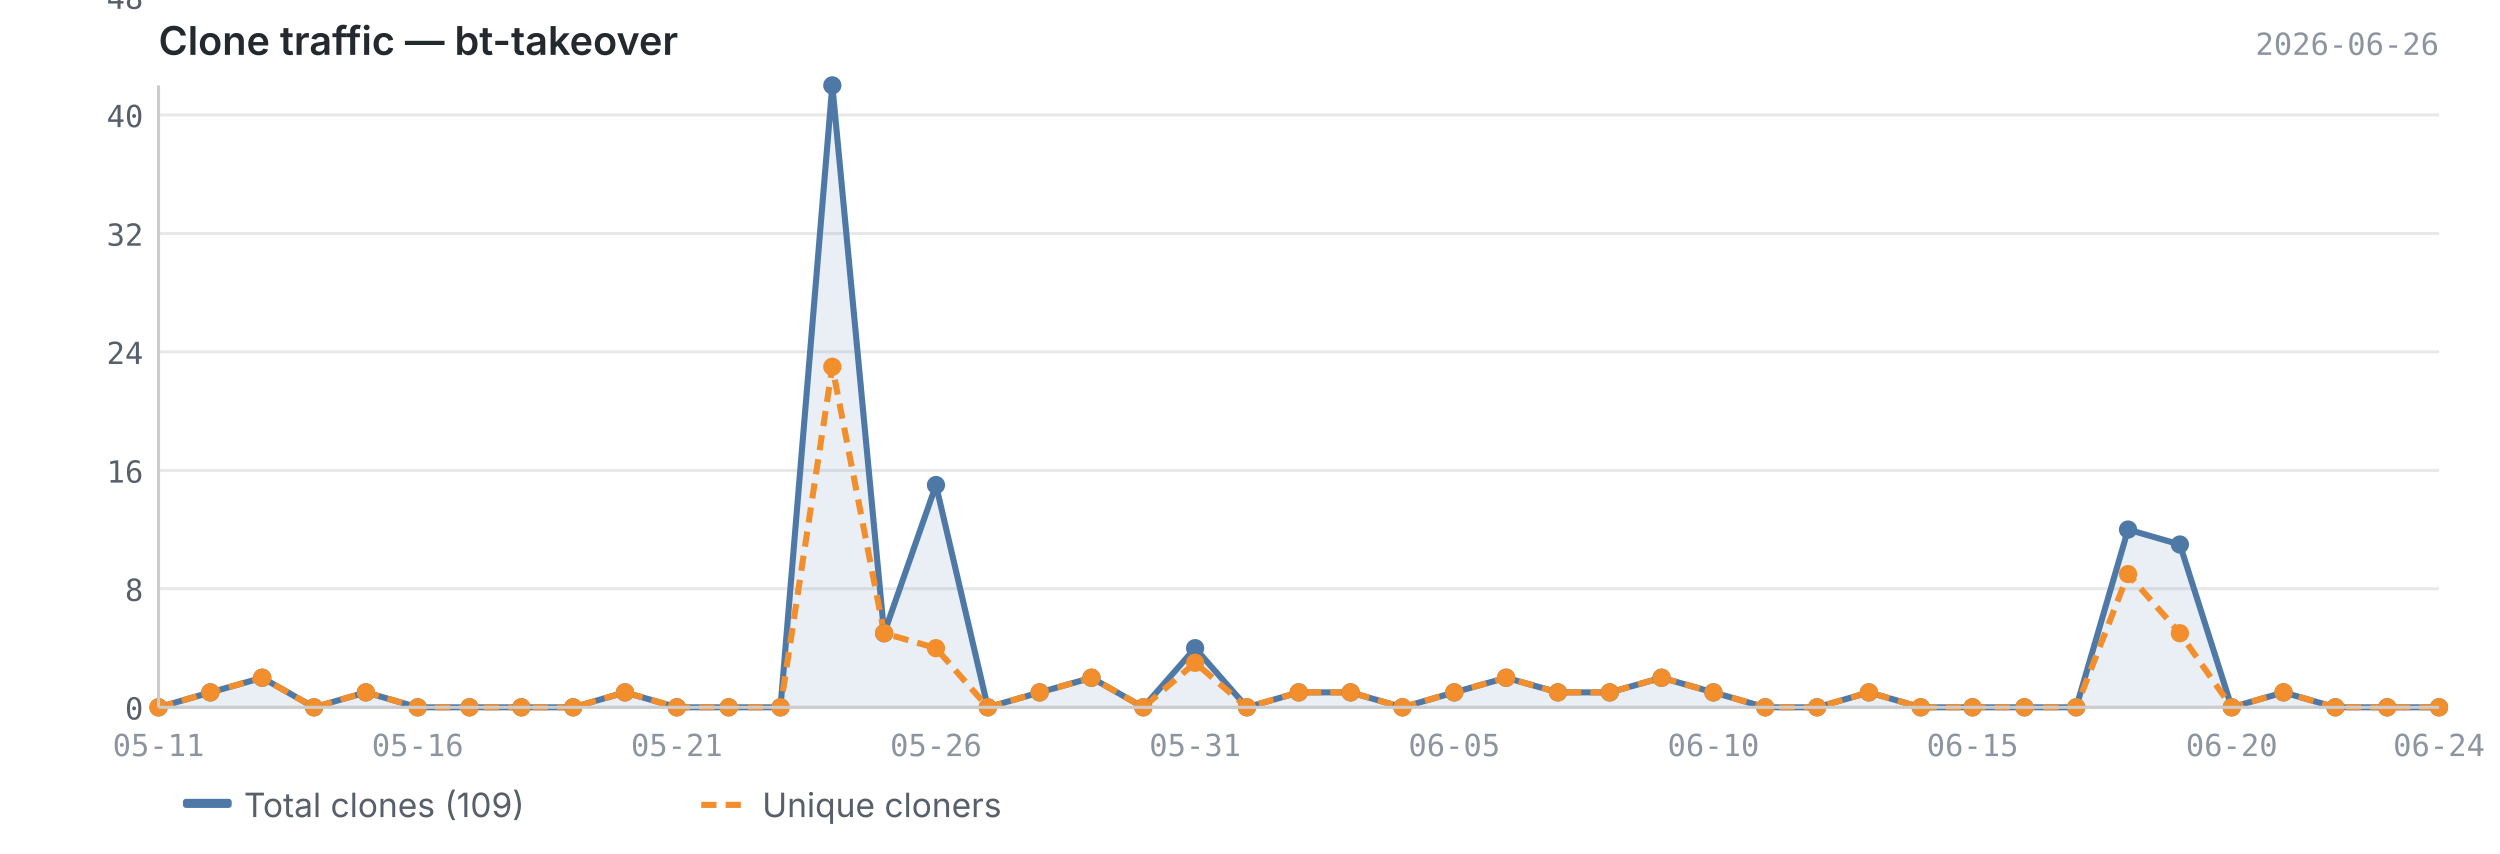
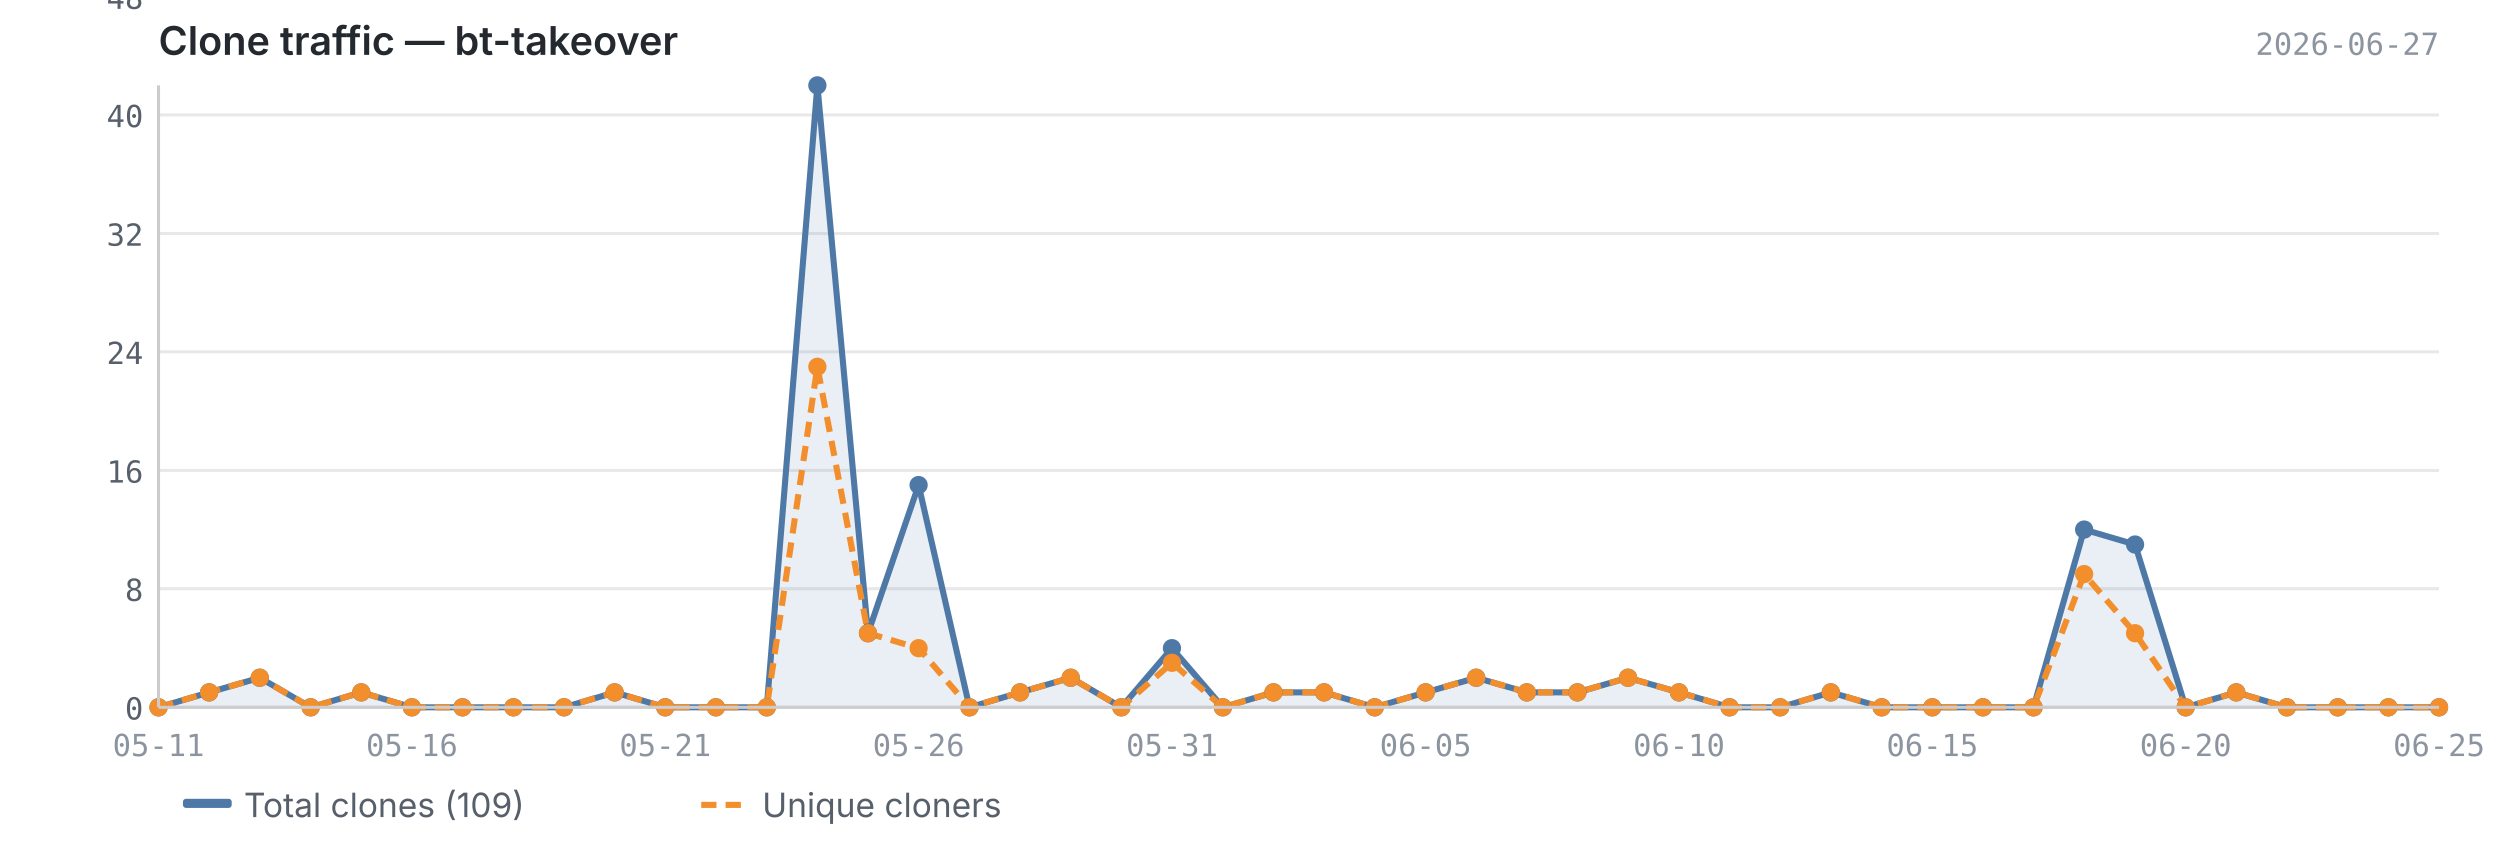
<svg xmlns="http://www.w3.org/2000/svg" viewBox="0 0 820 280" width="820" height="280">
  <text x="52" y="18" font-size="13" font-weight="600" fill="#24292f" font-family="-apple-system, BlinkMacSystemFont, 'Segoe UI', sans-serif">Clone traffic — bt-takeover</text>
-   <text x="800" y="18" font-size="10" fill="#8c959f" font-family="ui-monospace, SFMono-Regular, 'SF Mono', Menlo, monospace" text-anchor="end">2026-06-26</text>
+   <text x="800" y="18" font-size="10" fill="#8c959f" font-family="ui-monospace, SFMono-Regular, 'SF Mono', Menlo, monospace" text-anchor="end">2026-06-27</text>
  <line x1="52" y1="232.0" x2="800" y2="232.0" stroke="#e8e8e8" stroke-width="1" />
  <line x1="52" y1="193.1" x2="800" y2="193.1" stroke="#e8e8e8" stroke-width="1" />
  <line x1="52" y1="154.3" x2="800" y2="154.3" stroke="#e8e8e8" stroke-width="1" />
  <line x1="52" y1="115.4" x2="800" y2="115.4" stroke="#e8e8e8" stroke-width="1" />
  <line x1="52" y1="76.6" x2="800" y2="76.6" stroke="#e8e8e8" stroke-width="1" />
  <line x1="52" y1="37.7" x2="800" y2="37.7" stroke="#e8e8e8" stroke-width="1" />
  <line x1="52" y1="-1.1" x2="800" y2="-1.1" stroke="#e8e8e8" stroke-width="1" />
-   <path d="M52.0,232.0 L52.0,232.0 L69.0,227.1 L86.0,222.3 L103.0,232.0 L120.0,227.1 L137.0,232.0 L154.0,232.0 L171.0,232.0 L188.0,232.0 L205.0,227.1 L222.0,232.0 L239.0,232.0 L256.0,232.0 L273.0,28.0 L290.0,207.7 L307.0,159.1 L324.0,232.0 L341.0,227.1 L358.0,222.3 L375.0,232.0 L392.0,212.6 L409.0,232.0 L426.0,227.1 L443.0,227.1 L460.0,232.0 L477.0,227.1 L494.0,222.3 L511.0,227.1 L528.0,227.1 L545.0,222.3 L562.0,227.1 L579.0,232.0 L596.0,232.0 L613.0,227.1 L630.0,232.0 L647.0,232.0 L664.0,232.0 L681.0,232.0 L698.0,173.7 L715.0,178.6 L732.0,232.0 L749.0,227.1 L766.0,232.0 L783.0,232.0 L800.0,232.0 L800.0,232.0 L52.0,232.0Z" fill="#4e79a7" opacity="0.12" />
-   <polyline points="52.0,232.0 69.0,227.1 86.0,222.3 103.0,232.0 120.0,227.1 137.0,232.0 154.0,232.0 171.0,232.0 188.0,232.0 205.0,227.1 222.0,232.0 239.0,232.0 256.0,232.0 273.0,28.0 290.0,207.7 307.0,159.1 324.0,232.0 341.0,227.1 358.0,222.3 375.0,232.0 392.0,212.6 409.0,232.0 426.0,227.1 443.0,227.1 460.0,232.0 477.0,227.1 494.0,222.3 511.0,227.1 528.0,227.1 545.0,222.3 562.0,227.1 579.0,232.0 596.0,232.0 613.0,227.1 630.0,232.0 647.0,232.0 664.0,232.0 681.0,232.0 698.0,173.7 715.0,178.6 732.0,232.0 749.0,227.1 766.0,232.0 783.0,232.0 800.0,232.0" fill="none" stroke="#4e79a7" stroke-width="2" stroke-linejoin="round" />
-   <polyline points="52.0,232.0 69.0,227.1 86.0,222.3 103.0,232.0 120.0,227.1 137.0,232.0 154.0,232.0 171.0,232.0 188.0,232.0 205.0,227.1 222.0,232.0 239.0,232.0 256.0,232.0 273.0,120.3 290.0,207.7 307.0,212.6 324.0,232.0 341.0,227.1 358.0,222.3 375.0,232.0 392.0,217.4 409.0,232.0 426.0,227.1 443.0,227.1 460.0,232.0 477.0,227.1 494.0,222.3 511.0,227.1 528.0,227.1 545.0,222.3 562.0,227.1 579.0,232.0 596.0,232.0 613.0,227.1 630.0,232.0 647.0,232.0 664.0,232.0 681.0,232.0 698.0,188.3 715.0,207.7 732.0,232.0 749.0,227.1 766.0,232.0 783.0,232.0 800.0,232.0" fill="none" stroke="#f28e2b" stroke-width="2" stroke-linejoin="round" stroke-dasharray="5,3" />
+   <path d="M52.0,232.0 L52.0,232.0 L68.6,227.1 L85.2,222.3 L101.9,232.0 L118.5,227.1 L135.1,232.0 L151.7,232.0 L168.4,232.0 L185.0,232.0 L201.6,227.1 L218.2,232.0 L234.8,232.0 L251.5,232.0 L268.1,28.0 L284.7,207.7 L301.3,159.1 L318.0,232.0 L334.6,227.1 L351.2,222.3 L367.8,232.0 L384.4,212.6 L401.1,232.0 L417.7,227.1 L434.3,227.1 L450.9,232.0 L467.6,227.1 L484.2,222.3 L500.8,227.1 L517.4,227.1 L534.0,222.3 L550.7,227.1 L567.3,232.0 L583.9,232.0 L600.5,227.1 L617.2,232.0 L633.8,232.0 L650.4,232.0 L667.0,232.0 L683.6,173.7 L700.3,178.6 L716.9,232.0 L733.5,227.1 L750.1,232.0 L766.8,232.0 L783.4,232.0 L800.0,232.0 L800.0,232.0 L52.0,232.0Z" fill="#4e79a7" opacity="0.12" />
+   <polyline points="52.0,232.0 68.6,227.1 85.2,222.3 101.9,232.0 118.5,227.1 135.1,232.0 151.7,232.0 168.4,232.0 185.0,232.0 201.6,227.1 218.2,232.0 234.8,232.0 251.5,232.0 268.1,28.0 284.7,207.7 301.3,159.1 318.0,232.0 334.6,227.1 351.2,222.3 367.8,232.0 384.4,212.6 401.1,232.0 417.7,227.1 434.3,227.1 450.9,232.0 467.6,227.1 484.2,222.3 500.8,227.1 517.4,227.1 534.0,222.3 550.7,227.1 567.3,232.0 583.9,232.0 600.5,227.1 617.2,232.0 633.8,232.0 650.4,232.0 667.0,232.0 683.6,173.7 700.3,178.6 716.9,232.0 733.5,227.1 750.1,232.0 766.8,232.0 783.4,232.0 800.0,232.0" fill="none" stroke="#4e79a7" stroke-width="2" stroke-linejoin="round" />
+   <polyline points="52.0,232.0 68.6,227.1 85.2,222.3 101.9,232.0 118.5,227.1 135.1,232.0 151.7,232.0 168.4,232.0 185.0,232.0 201.6,227.1 218.2,232.0 234.8,232.0 251.5,232.0 268.1,120.3 284.7,207.7 301.3,212.6 318.0,232.0 334.6,227.1 351.2,222.3 367.8,232.0 384.4,217.4 401.1,232.0 417.7,227.1 434.3,227.1 450.9,232.0 467.6,227.1 484.2,222.3 500.8,227.1 517.4,227.1 534.0,222.3 550.7,227.1 567.3,232.0 583.9,232.0 600.5,227.1 617.2,232.0 633.8,232.0 650.4,232.0 667.0,232.0 683.6,188.3 700.3,207.7 716.9,232.0 733.5,227.1 750.1,232.0 766.8,232.0 783.4,232.0 800.0,232.0" fill="none" stroke="#f28e2b" stroke-width="2" stroke-linejoin="round" stroke-dasharray="5,3" />
  <circle cx="52.0" cy="232.0" r="3" fill="#4e79a7" />
-   <circle cx="69.0" cy="227.1" r="3" fill="#4e79a7" />
-   <circle cx="86.0" cy="222.3" r="3" fill="#4e79a7" />
-   <circle cx="103.0" cy="232.0" r="3" fill="#4e79a7" />
-   <circle cx="120.0" cy="227.1" r="3" fill="#4e79a7" />
-   <circle cx="137.0" cy="232.0" r="3" fill="#4e79a7" />
-   <circle cx="154.0" cy="232.0" r="3" fill="#4e79a7" />
-   <circle cx="171.0" cy="232.0" r="3" fill="#4e79a7" />
-   <circle cx="188.0" cy="232.0" r="3" fill="#4e79a7" />
-   <circle cx="205.0" cy="227.1" r="3" fill="#4e79a7" />
-   <circle cx="222.0" cy="232.0" r="3" fill="#4e79a7" />
-   <circle cx="239.0" cy="232.0" r="3" fill="#4e79a7" />
-   <circle cx="256.0" cy="232.0" r="3" fill="#4e79a7" />
-   <circle cx="273.0" cy="28.0" r="3" fill="#4e79a7" />
-   <circle cx="290.0" cy="207.7" r="3" fill="#4e79a7" />
-   <circle cx="307.0" cy="159.1" r="3" fill="#4e79a7" />
-   <circle cx="324.0" cy="232.0" r="3" fill="#4e79a7" />
-   <circle cx="341.0" cy="227.1" r="3" fill="#4e79a7" />
-   <circle cx="358.0" cy="222.3" r="3" fill="#4e79a7" />
-   <circle cx="375.0" cy="232.0" r="3" fill="#4e79a7" />
-   <circle cx="392.0" cy="212.6" r="3" fill="#4e79a7" />
-   <circle cx="409.0" cy="232.0" r="3" fill="#4e79a7" />
-   <circle cx="426.0" cy="227.1" r="3" fill="#4e79a7" />
-   <circle cx="443.0" cy="227.1" r="3" fill="#4e79a7" />
-   <circle cx="460.0" cy="232.0" r="3" fill="#4e79a7" />
-   <circle cx="477.0" cy="227.1" r="3" fill="#4e79a7" />
-   <circle cx="494.0" cy="222.3" r="3" fill="#4e79a7" />
-   <circle cx="511.0" cy="227.1" r="3" fill="#4e79a7" />
-   <circle cx="528.0" cy="227.1" r="3" fill="#4e79a7" />
-   <circle cx="545.0" cy="222.3" r="3" fill="#4e79a7" />
-   <circle cx="562.0" cy="227.1" r="3" fill="#4e79a7" />
-   <circle cx="579.0" cy="232.0" r="3" fill="#4e79a7" />
-   <circle cx="596.0" cy="232.0" r="3" fill="#4e79a7" />
-   <circle cx="613.0" cy="227.1" r="3" fill="#4e79a7" />
-   <circle cx="630.0" cy="232.0" r="3" fill="#4e79a7" />
-   <circle cx="647.0" cy="232.0" r="3" fill="#4e79a7" />
-   <circle cx="664.0" cy="232.0" r="3" fill="#4e79a7" />
-   <circle cx="681.0" cy="232.0" r="3" fill="#4e79a7" />
-   <circle cx="698.0" cy="173.7" r="3" fill="#4e79a7" />
-   <circle cx="715.0" cy="178.6" r="3" fill="#4e79a7" />
-   <circle cx="732.0" cy="232.0" r="3" fill="#4e79a7" />
-   <circle cx="749.0" cy="227.1" r="3" fill="#4e79a7" />
-   <circle cx="766.0" cy="232.0" r="3" fill="#4e79a7" />
-   <circle cx="783.0" cy="232.0" r="3" fill="#4e79a7" />
+   <circle cx="68.6" cy="227.1" r="3" fill="#4e79a7" />
+   <circle cx="85.2" cy="222.3" r="3" fill="#4e79a7" />
+   <circle cx="101.9" cy="232.0" r="3" fill="#4e79a7" />
+   <circle cx="118.5" cy="227.1" r="3" fill="#4e79a7" />
+   <circle cx="135.1" cy="232.0" r="3" fill="#4e79a7" />
+   <circle cx="151.7" cy="232.0" r="3" fill="#4e79a7" />
+   <circle cx="168.4" cy="232.0" r="3" fill="#4e79a7" />
+   <circle cx="185.0" cy="232.0" r="3" fill="#4e79a7" />
+   <circle cx="201.6" cy="227.1" r="3" fill="#4e79a7" />
+   <circle cx="218.2" cy="232.0" r="3" fill="#4e79a7" />
+   <circle cx="234.8" cy="232.0" r="3" fill="#4e79a7" />
+   <circle cx="251.5" cy="232.0" r="3" fill="#4e79a7" />
+   <circle cx="268.1" cy="28.0" r="3" fill="#4e79a7" />
+   <circle cx="284.7" cy="207.7" r="3" fill="#4e79a7" />
+   <circle cx="301.3" cy="159.1" r="3" fill="#4e79a7" />
+   <circle cx="318.0" cy="232.0" r="3" fill="#4e79a7" />
+   <circle cx="334.6" cy="227.1" r="3" fill="#4e79a7" />
+   <circle cx="351.2" cy="222.3" r="3" fill="#4e79a7" />
+   <circle cx="367.8" cy="232.0" r="3" fill="#4e79a7" />
+   <circle cx="384.4" cy="212.6" r="3" fill="#4e79a7" />
+   <circle cx="401.1" cy="232.0" r="3" fill="#4e79a7" />
+   <circle cx="417.7" cy="227.1" r="3" fill="#4e79a7" />
+   <circle cx="434.3" cy="227.1" r="3" fill="#4e79a7" />
+   <circle cx="450.9" cy="232.0" r="3" fill="#4e79a7" />
+   <circle cx="467.6" cy="227.1" r="3" fill="#4e79a7" />
+   <circle cx="484.2" cy="222.3" r="3" fill="#4e79a7" />
+   <circle cx="500.8" cy="227.1" r="3" fill="#4e79a7" />
+   <circle cx="517.4" cy="227.1" r="3" fill="#4e79a7" />
+   <circle cx="534.0" cy="222.3" r="3" fill="#4e79a7" />
+   <circle cx="550.7" cy="227.1" r="3" fill="#4e79a7" />
+   <circle cx="567.3" cy="232.0" r="3" fill="#4e79a7" />
+   <circle cx="583.9" cy="232.0" r="3" fill="#4e79a7" />
+   <circle cx="600.5" cy="227.1" r="3" fill="#4e79a7" />
+   <circle cx="617.2" cy="232.0" r="3" fill="#4e79a7" />
+   <circle cx="633.8" cy="232.0" r="3" fill="#4e79a7" />
+   <circle cx="650.4" cy="232.0" r="3" fill="#4e79a7" />
+   <circle cx="667.0" cy="232.0" r="3" fill="#4e79a7" />
+   <circle cx="683.6" cy="173.7" r="3" fill="#4e79a7" />
+   <circle cx="700.3" cy="178.6" r="3" fill="#4e79a7" />
+   <circle cx="716.9" cy="232.0" r="3" fill="#4e79a7" />
+   <circle cx="733.5" cy="227.1" r="3" fill="#4e79a7" />
+   <circle cx="750.1" cy="232.0" r="3" fill="#4e79a7" />
+   <circle cx="766.8" cy="232.0" r="3" fill="#4e79a7" />
+   <circle cx="783.4" cy="232.0" r="3" fill="#4e79a7" />
  <circle cx="800.0" cy="232.0" r="3" fill="#4e79a7" />
  <circle cx="52.0" cy="232.0" r="3" fill="#f28e2b" />
-   <circle cx="69.0" cy="227.1" r="3" fill="#f28e2b" />
-   <circle cx="86.0" cy="222.3" r="3" fill="#f28e2b" />
-   <circle cx="103.0" cy="232.0" r="3" fill="#f28e2b" />
-   <circle cx="120.0" cy="227.1" r="3" fill="#f28e2b" />
-   <circle cx="137.0" cy="232.0" r="3" fill="#f28e2b" />
-   <circle cx="154.0" cy="232.0" r="3" fill="#f28e2b" />
-   <circle cx="171.0" cy="232.0" r="3" fill="#f28e2b" />
-   <circle cx="188.0" cy="232.0" r="3" fill="#f28e2b" />
-   <circle cx="205.0" cy="227.1" r="3" fill="#f28e2b" />
-   <circle cx="222.0" cy="232.0" r="3" fill="#f28e2b" />
-   <circle cx="239.0" cy="232.0" r="3" fill="#f28e2b" />
-   <circle cx="256.0" cy="232.0" r="3" fill="#f28e2b" />
-   <circle cx="273.0" cy="120.3" r="3" fill="#f28e2b" />
-   <circle cx="290.0" cy="207.7" r="3" fill="#f28e2b" />
-   <circle cx="307.0" cy="212.6" r="3" fill="#f28e2b" />
-   <circle cx="324.0" cy="232.0" r="3" fill="#f28e2b" />
-   <circle cx="341.0" cy="227.1" r="3" fill="#f28e2b" />
-   <circle cx="358.0" cy="222.3" r="3" fill="#f28e2b" />
-   <circle cx="375.0" cy="232.0" r="3" fill="#f28e2b" />
-   <circle cx="392.0" cy="217.4" r="3" fill="#f28e2b" />
-   <circle cx="409.0" cy="232.0" r="3" fill="#f28e2b" />
-   <circle cx="426.0" cy="227.1" r="3" fill="#f28e2b" />
-   <circle cx="443.0" cy="227.1" r="3" fill="#f28e2b" />
-   <circle cx="460.0" cy="232.0" r="3" fill="#f28e2b" />
-   <circle cx="477.0" cy="227.1" r="3" fill="#f28e2b" />
-   <circle cx="494.0" cy="222.3" r="3" fill="#f28e2b" />
-   <circle cx="511.0" cy="227.1" r="3" fill="#f28e2b" />
-   <circle cx="528.0" cy="227.1" r="3" fill="#f28e2b" />
-   <circle cx="545.0" cy="222.3" r="3" fill="#f28e2b" />
-   <circle cx="562.0" cy="227.1" r="3" fill="#f28e2b" />
-   <circle cx="579.0" cy="232.0" r="3" fill="#f28e2b" />
-   <circle cx="596.0" cy="232.0" r="3" fill="#f28e2b" />
-   <circle cx="613.0" cy="227.1" r="3" fill="#f28e2b" />
-   <circle cx="630.0" cy="232.0" r="3" fill="#f28e2b" />
-   <circle cx="647.0" cy="232.0" r="3" fill="#f28e2b" />
-   <circle cx="664.0" cy="232.0" r="3" fill="#f28e2b" />
-   <circle cx="681.0" cy="232.0" r="3" fill="#f28e2b" />
-   <circle cx="698.0" cy="188.3" r="3" fill="#f28e2b" />
-   <circle cx="715.0" cy="207.7" r="3" fill="#f28e2b" />
-   <circle cx="732.0" cy="232.0" r="3" fill="#f28e2b" />
-   <circle cx="749.0" cy="227.1" r="3" fill="#f28e2b" />
-   <circle cx="766.0" cy="232.0" r="3" fill="#f28e2b" />
-   <circle cx="783.0" cy="232.0" r="3" fill="#f28e2b" />
+   <circle cx="68.6" cy="227.1" r="3" fill="#f28e2b" />
+   <circle cx="85.2" cy="222.3" r="3" fill="#f28e2b" />
+   <circle cx="101.9" cy="232.0" r="3" fill="#f28e2b" />
+   <circle cx="118.5" cy="227.1" r="3" fill="#f28e2b" />
+   <circle cx="135.1" cy="232.0" r="3" fill="#f28e2b" />
+   <circle cx="151.7" cy="232.0" r="3" fill="#f28e2b" />
+   <circle cx="168.4" cy="232.0" r="3" fill="#f28e2b" />
+   <circle cx="185.0" cy="232.0" r="3" fill="#f28e2b" />
+   <circle cx="201.6" cy="227.1" r="3" fill="#f28e2b" />
+   <circle cx="218.2" cy="232.0" r="3" fill="#f28e2b" />
+   <circle cx="234.8" cy="232.0" r="3" fill="#f28e2b" />
+   <circle cx="251.5" cy="232.0" r="3" fill="#f28e2b" />
+   <circle cx="268.1" cy="120.3" r="3" fill="#f28e2b" />
+   <circle cx="284.7" cy="207.7" r="3" fill="#f28e2b" />
+   <circle cx="301.3" cy="212.6" r="3" fill="#f28e2b" />
+   <circle cx="318.0" cy="232.0" r="3" fill="#f28e2b" />
+   <circle cx="334.6" cy="227.1" r="3" fill="#f28e2b" />
+   <circle cx="351.2" cy="222.3" r="3" fill="#f28e2b" />
+   <circle cx="367.8" cy="232.0" r="3" fill="#f28e2b" />
+   <circle cx="384.4" cy="217.4" r="3" fill="#f28e2b" />
+   <circle cx="401.1" cy="232.0" r="3" fill="#f28e2b" />
+   <circle cx="417.7" cy="227.1" r="3" fill="#f28e2b" />
+   <circle cx="434.3" cy="227.1" r="3" fill="#f28e2b" />
+   <circle cx="450.9" cy="232.0" r="3" fill="#f28e2b" />
+   <circle cx="467.6" cy="227.1" r="3" fill="#f28e2b" />
+   <circle cx="484.2" cy="222.3" r="3" fill="#f28e2b" />
+   <circle cx="500.8" cy="227.1" r="3" fill="#f28e2b" />
+   <circle cx="517.4" cy="227.1" r="3" fill="#f28e2b" />
+   <circle cx="534.0" cy="222.3" r="3" fill="#f28e2b" />
+   <circle cx="550.7" cy="227.1" r="3" fill="#f28e2b" />
+   <circle cx="567.3" cy="232.0" r="3" fill="#f28e2b" />
+   <circle cx="583.9" cy="232.0" r="3" fill="#f28e2b" />
+   <circle cx="600.5" cy="227.1" r="3" fill="#f28e2b" />
+   <circle cx="617.2" cy="232.0" r="3" fill="#f28e2b" />
+   <circle cx="633.8" cy="232.0" r="3" fill="#f28e2b" />
+   <circle cx="650.4" cy="232.0" r="3" fill="#f28e2b" />
+   <circle cx="667.0" cy="232.0" r="3" fill="#f28e2b" />
+   <circle cx="683.6" cy="188.3" r="3" fill="#f28e2b" />
+   <circle cx="700.3" cy="207.7" r="3" fill="#f28e2b" />
+   <circle cx="716.9" cy="232.0" r="3" fill="#f28e2b" />
+   <circle cx="733.5" cy="227.1" r="3" fill="#f28e2b" />
+   <circle cx="750.1" cy="232.0" r="3" fill="#f28e2b" />
+   <circle cx="766.8" cy="232.0" r="3" fill="#f28e2b" />
+   <circle cx="783.4" cy="232.0" r="3" fill="#f28e2b" />
  <circle cx="800.0" cy="232.0" r="3" fill="#f28e2b" />
  <line x1="52" y1="28" x2="52" y2="232" stroke="#cccccc" stroke-width="1" />
  <line x1="52" y1="232" x2="800" y2="232" stroke="#cccccc" stroke-width="1" />
  <text x="47" y="236.0" text-anchor="end" font-size="10" fill="#57606a" font-family="ui-monospace, SFMono-Regular, 'SF Mono', Menlo, monospace">0</text>
  <text x="47" y="197.1" text-anchor="end" font-size="10" fill="#57606a" font-family="ui-monospace, SFMono-Regular, 'SF Mono', Menlo, monospace">8</text>
  <text x="47" y="158.3" text-anchor="end" font-size="10" fill="#57606a" font-family="ui-monospace, SFMono-Regular, 'SF Mono', Menlo, monospace">16</text>
  <text x="47" y="119.4" text-anchor="end" font-size="10" fill="#57606a" font-family="ui-monospace, SFMono-Regular, 'SF Mono', Menlo, monospace">24</text>
  <text x="47" y="80.6" text-anchor="end" font-size="10" fill="#57606a" font-family="ui-monospace, SFMono-Regular, 'SF Mono', Menlo, monospace">32</text>
  <text x="47" y="41.7" text-anchor="end" font-size="10" fill="#57606a" font-family="ui-monospace, SFMono-Regular, 'SF Mono', Menlo, monospace">40</text>
  <text x="47" y="2.9" text-anchor="end" font-size="10" fill="#57606a" font-family="ui-monospace, SFMono-Regular, 'SF Mono', Menlo, monospace">48</text>
  <text x="52.0" y="248" text-anchor="middle" font-size="10" fill="#8c959f" font-family="ui-monospace, SFMono-Regular, 'SF Mono', Menlo, monospace">05-11</text>
-   <text x="647.0" y="248" text-anchor="middle" font-size="10" fill="#8c959f" font-family="ui-monospace, SFMono-Regular, 'SF Mono', Menlo, monospace">06-15</text>
-   <text x="137.0" y="248" text-anchor="middle" font-size="10" fill="#8c959f" font-family="ui-monospace, SFMono-Regular, 'SF Mono', Menlo, monospace">05-16</text>
-   <text x="732.0" y="248" text-anchor="middle" font-size="10" fill="#8c959f" font-family="ui-monospace, SFMono-Regular, 'SF Mono', Menlo, monospace">06-20</text>
-   <text x="222.0" y="248" text-anchor="middle" font-size="10" fill="#8c959f" font-family="ui-monospace, SFMono-Regular, 'SF Mono', Menlo, monospace">05-21</text>
-   <text x="800.0" y="248" text-anchor="middle" font-size="10" fill="#8c959f" font-family="ui-monospace, SFMono-Regular, 'SF Mono', Menlo, monospace">06-24</text>
-   <text x="307.0" y="248" text-anchor="middle" font-size="10" fill="#8c959f" font-family="ui-monospace, SFMono-Regular, 'SF Mono', Menlo, monospace">05-26</text>
-   <text x="392.0" y="248" text-anchor="middle" font-size="10" fill="#8c959f" font-family="ui-monospace, SFMono-Regular, 'SF Mono', Menlo, monospace">05-31</text>
-   <text x="477.0" y="248" text-anchor="middle" font-size="10" fill="#8c959f" font-family="ui-monospace, SFMono-Regular, 'SF Mono', Menlo, monospace">06-05</text>
-   <text x="562.0" y="248" text-anchor="middle" font-size="10" fill="#8c959f" font-family="ui-monospace, SFMono-Regular, 'SF Mono', Menlo, monospace">06-10</text>
+   <text x="633.8" y="248" text-anchor="middle" font-size="10" fill="#8c959f" font-family="ui-monospace, SFMono-Regular, 'SF Mono', Menlo, monospace">06-15</text>
+   <text x="135.1" y="248" text-anchor="middle" font-size="10" fill="#8c959f" font-family="ui-monospace, SFMono-Regular, 'SF Mono', Menlo, monospace">05-16</text>
+   <text x="716.9" y="248" text-anchor="middle" font-size="10" fill="#8c959f" font-family="ui-monospace, SFMono-Regular, 'SF Mono', Menlo, monospace">06-20</text>
+   <text x="218.2" y="248" text-anchor="middle" font-size="10" fill="#8c959f" font-family="ui-monospace, SFMono-Regular, 'SF Mono', Menlo, monospace">05-21</text>
+   <text x="800.0" y="248" text-anchor="middle" font-size="10" fill="#8c959f" font-family="ui-monospace, SFMono-Regular, 'SF Mono', Menlo, monospace">06-25</text>
+   <text x="301.3" y="248" text-anchor="middle" font-size="10" fill="#8c959f" font-family="ui-monospace, SFMono-Regular, 'SF Mono', Menlo, monospace">05-26</text>
+   <text x="384.4" y="248" text-anchor="middle" font-size="10" fill="#8c959f" font-family="ui-monospace, SFMono-Regular, 'SF Mono', Menlo, monospace">05-31</text>
+   <text x="467.6" y="248" text-anchor="middle" font-size="10" fill="#8c959f" font-family="ui-monospace, SFMono-Regular, 'SF Mono', Menlo, monospace">06-05</text>
+   <text x="550.7" y="248" text-anchor="middle" font-size="10" fill="#8c959f" font-family="ui-monospace, SFMono-Regular, 'SF Mono', Menlo, monospace">06-10</text>
  <rect x="60" y="262" width="16" height="3" fill="#4e79a7" rx="1" />
  <text x="80" y="268" font-size="11" fill="#57606a" font-family="-apple-system, BlinkMacSystemFont, 'Segoe UI', sans-serif">Total clones (109)</text>
  <line x1="230" y1="264" x2="246" y2="264" stroke="#f28e2b" stroke-width="2" stroke-dasharray="5,3" />
  <text x="250" y="268" font-size="11" fill="#57606a" font-family="-apple-system, BlinkMacSystemFont, 'Segoe UI', sans-serif">Unique cloners</text>
</svg>
